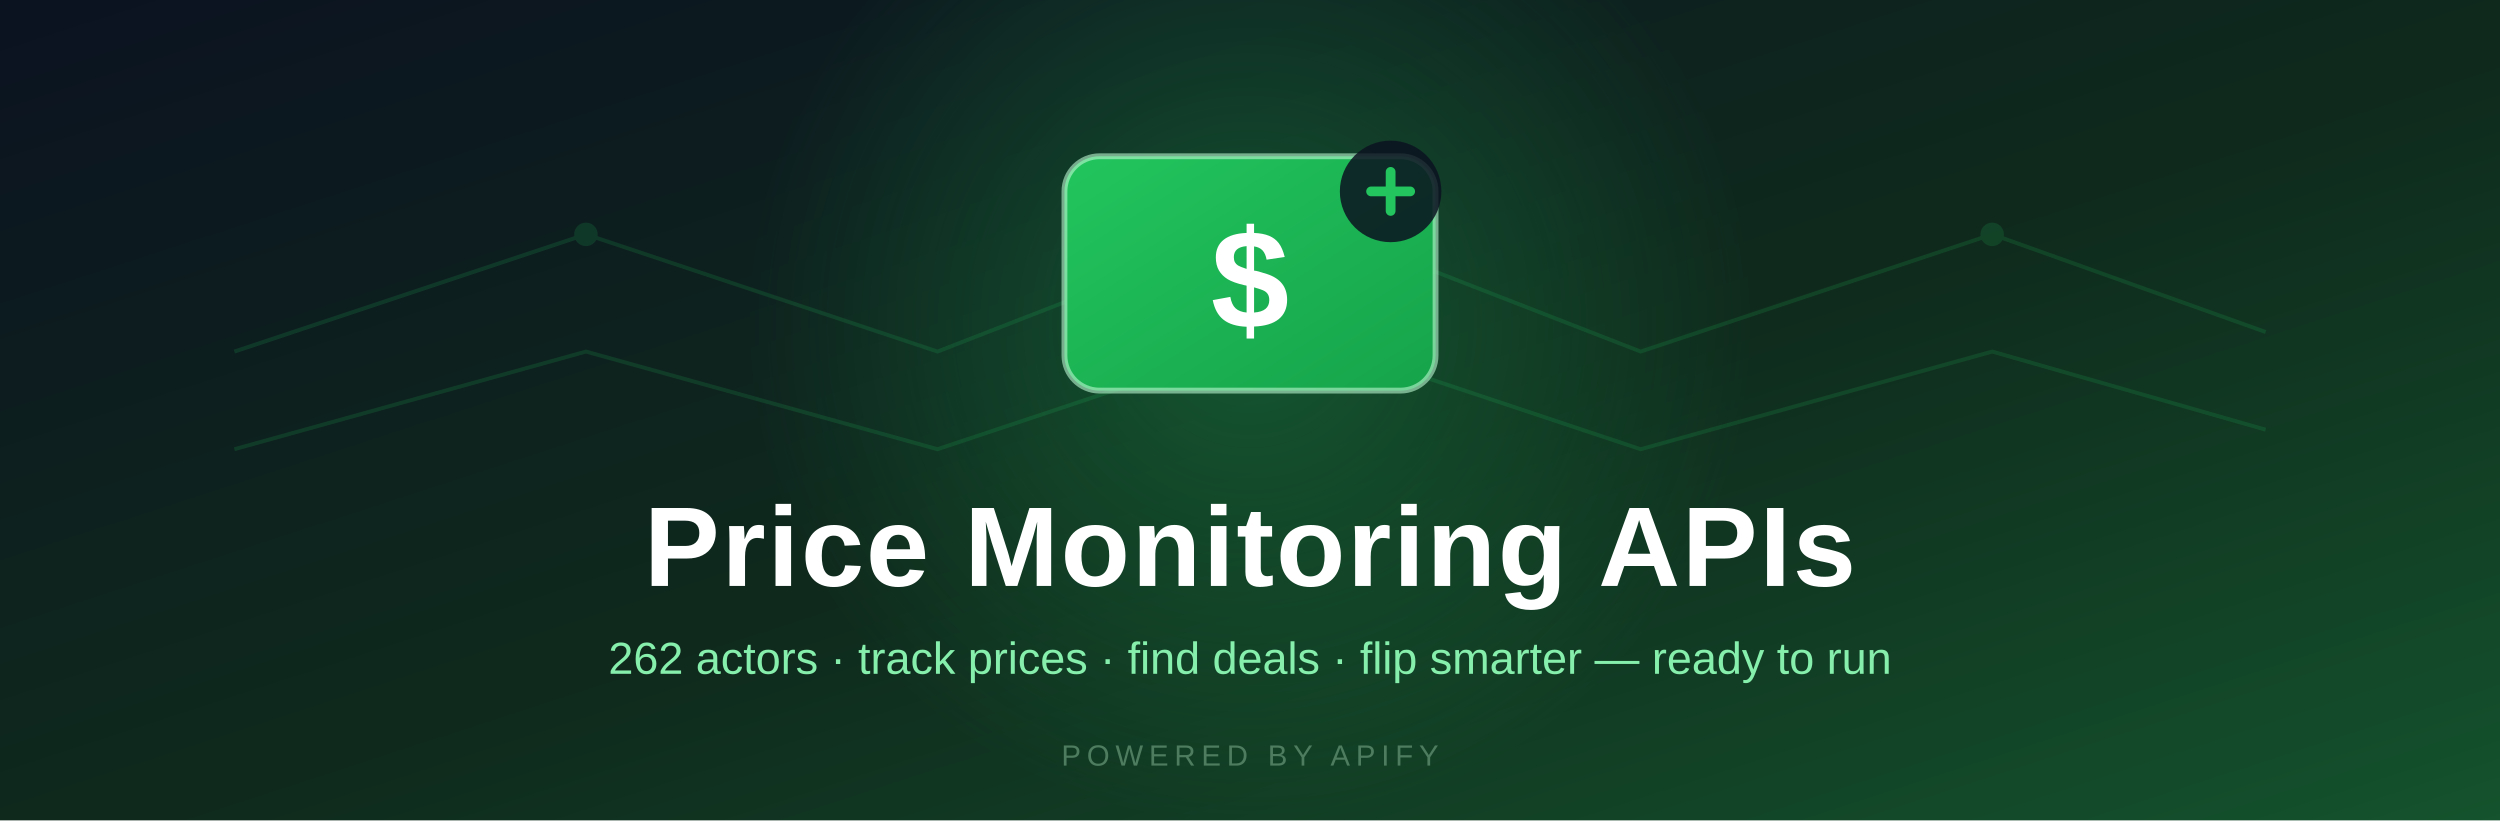
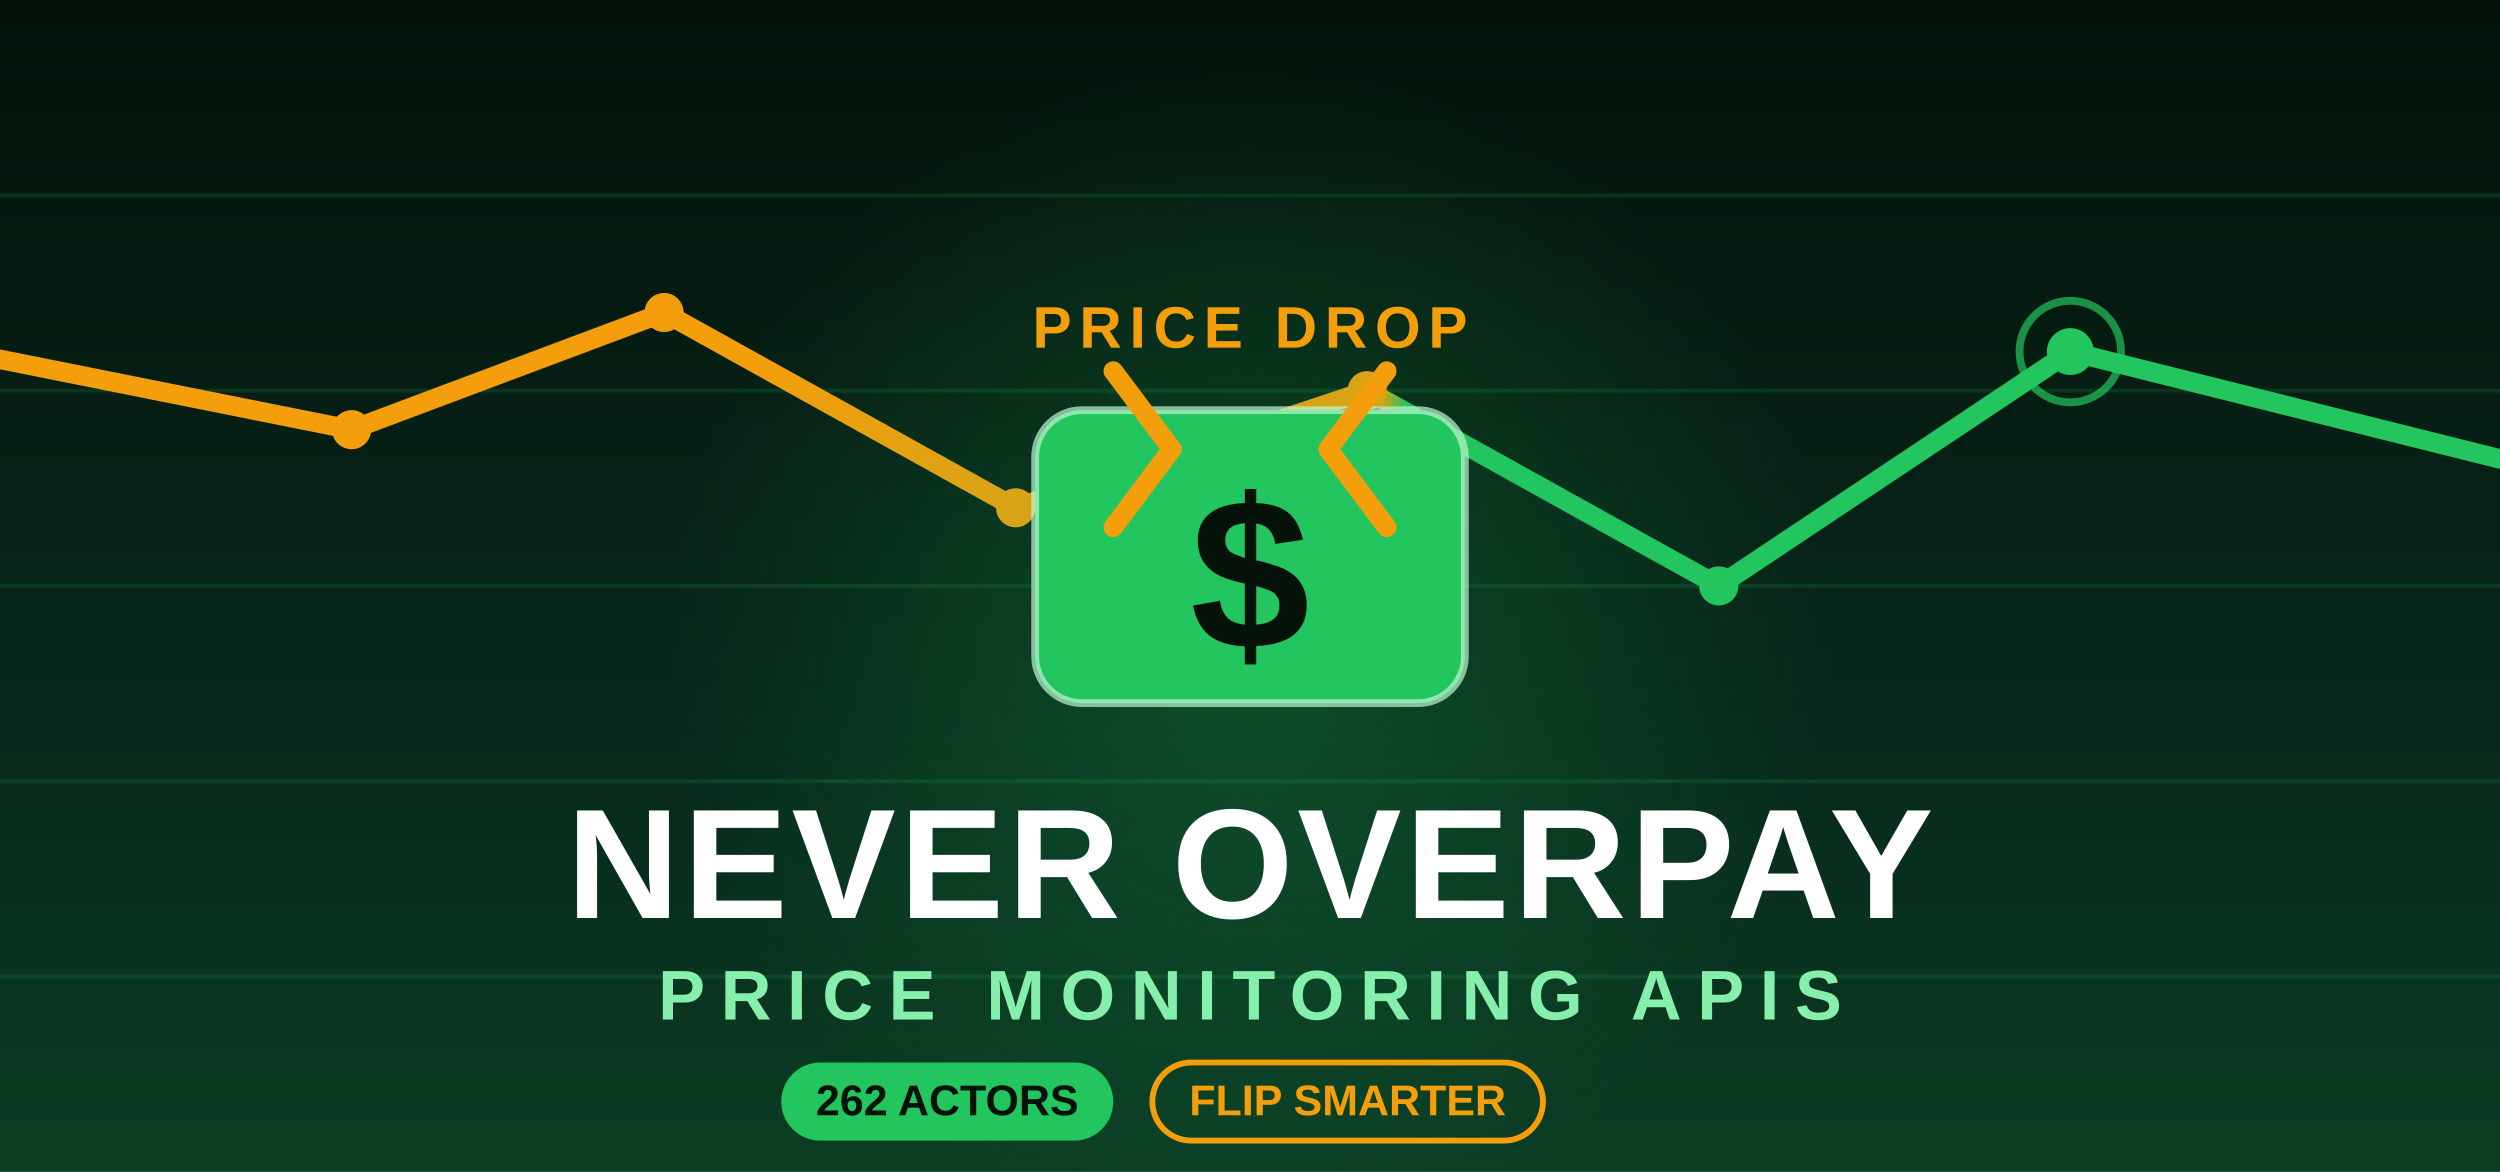
- <svg xmlns="http://www.w3.org/2000/svg" width="1280" height="420" viewBox="0 0 1280 420">
+ <svg xmlns="http://www.w3.org/2000/svg" width="1280" height="600" viewBox="0 0 1280 600">
  <defs>
-     <linearGradient id="bg" x1="0" y1="0" x2="1" y2="1">
-       <stop offset="0" stop-color="#0b1220" />
-       <stop offset="0.55" stop-color="#0f2b1d" />
-       <stop offset="1" stop-color="#14532d" />
+     <linearGradient id="pmbg" x1="0" y1="0" x2="0" y2="1">
+       <stop offset="0" stop-color="#04120a" />
+       <stop offset="0.6" stop-color="#07271a" />
+       <stop offset="1" stop-color="#0b3d24" />
    </linearGradient>
-     <radialGradient id="glow" cx="0.5" cy="0.5" r="0.5">
-       <stop offset="0" stop-color="#22c55e" stop-opacity="0.30" />
+     <linearGradient id="pmline" x1="0" y1="0" x2="1" y2="0">
+       <stop offset="0" stop-color="#f59e0b" />
+       <stop offset="0.55" stop-color="#f59e0b" />
+       <stop offset="0.56" stop-color="#22c55e" />
+       <stop offset="1" stop-color="#22c55e" />
+     </linearGradient>
+     <radialGradient id="pmglow" cx="0.5" cy="0.5" r="0.5">
+       <stop offset="0" stop-color="#22c55e" stop-opacity="0.25" />
      <stop offset="1" stop-color="#22c55e" stop-opacity="0" />
    </radialGradient>
-     <linearGradient id="tag" x1="0" y1="0" x2="1" y2="1">
-       <stop offset="0" stop-color="#22c55e" />
-       <stop offset="1" stop-color="#16a34a" />
-     </linearGradient>
  </defs>
-   <rect width="1280" height="420" fill="url(#bg)" />
-   <circle cx="640" cy="165" r="260" fill="url(#glow)" />
-   <g opacity="0.16" stroke="#22c55e" stroke-width="2" fill="none">
-     <path d="M120,180 L300,120 L480,180 L660,110 L840,180 L1020,120 L1160,170" />
-     <path d="M120,230 L300,180 L480,230 L660,170 L840,230 L1020,180 L1160,220" />
-     <circle cx="300" cy="120" r="6" fill="#22c55e" stroke="none" />
-     <circle cx="660" cy="110" r="6" fill="#22c55e" stroke="none" />
-     <circle cx="1020" cy="120" r="6" fill="#22c55e" stroke="none" />
+   <rect width="1280" height="600" fill="url(#pmbg)" />
+   <g opacity="0.14" stroke="#22c55e" stroke-width="2">
+     <path d="M-20,500 L1300,500 M-20,400 L1300,400 M-20,300 L1300,300 M-20,200 L1300,200 M-20,100 L1300,100" />
  </g>
-   <g transform="translate(640,150)">
-     <rect x="-95" y="-70" width="190" height="120" rx="18" fill="url(#tag)" />
-     <rect x="-95" y="-70" width="190" height="120" rx="18" fill="none" stroke="#bbf7d0" stroke-width="3" opacity="0.6" />
-     <text x="0" y="18" text-anchor="middle" font-family="Arial, Helvetica, sans-serif" font-size="72" font-weight="bold" fill="#ffffff">$</text>
-     <circle cx="72" cy="-52" r="26" fill="#0b1220" opacity="0.85" />
-     <path d="M72,-62 L72,-42 M62,-52 L82,-52" stroke="#22c55e" stroke-width="5" stroke-linecap="round" />
+   <path d="M-20,180 L180,220 L340,160 L520,260 L700,200 L880,300 L1060,180 L1300,240" fill="none" stroke="url(#pmline)" stroke-width="10" stroke-linecap="round" stroke-linejoin="round" />
+   <g fill="#f59e0b">
+     <circle cx="180" cy="220" r="10" />
+     <circle cx="340" cy="160" r="10" />
+     <circle cx="520" cy="260" r="10" />
+     <circle cx="700" cy="200" r="10" />
  </g>
-   <text x="640" y="300" text-anchor="middle" font-family="Arial, Helvetica, sans-serif" font-size="58" font-weight="bold" fill="#ffffff" letter-spacing="1">Price Monitoring APIs</text>
-   <text x="640" y="345" text-anchor="middle" font-family="Arial, Helvetica, sans-serif" font-size="23" fill="#86efac">262 actors · track prices · find deals · flip smarter — ready to run</text>
-   <text x="640" y="392" text-anchor="middle" font-family="Arial, Helvetica, sans-serif" font-size="15" fill="#4d7c5f" letter-spacing="3">POWERED BY APIFY</text>
+   <g fill="#22c55e">
+     <circle cx="880" cy="300" r="10" />
+     <circle cx="1060" cy="180" r="12" />
+     <circle cx="1300" cy="240" r="10" />
+   </g>
+   <circle cx="1060" cy="180" r="26" fill="none" stroke="#22c55e" stroke-width="4" opacity="0.7" />
+   <circle cx="640" cy="330" r="300" fill="url(#pmglow)" />
+   <g transform="translate(640,300)">
+     <rect x="-110" y="-90" width="220" height="150" rx="24" fill="#22c55e" />
+     <rect x="-110" y="-90" width="220" height="150" rx="24" fill="none" stroke="#bbf7d0" stroke-width="4" opacity="0.7" />
+     <text x="0" y="32" text-anchor="middle" font-family="Arial Black, Arial, sans-serif" font-size="110" font-weight="900" fill="#04120a">$</text>
+     <path d="M-70,-110 L-40,-70 L-70,-30" fill="none" stroke="#f59e0b" stroke-width="10" stroke-linecap="round" stroke-linejoin="round" />
+     <path d="M70,-110 L40,-70 L70,-30" fill="none" stroke="#f59e0b" stroke-width="10" stroke-linecap="round" stroke-linejoin="round" />
+     <text x="0" y="-122" text-anchor="middle" font-family="Arial, sans-serif" font-size="30" font-weight="bold" fill="#f59e0b" letter-spacing="4">PRICE DROP</text>
+   </g>
+   <text x="640" y="470" text-anchor="middle" font-family="Arial Black, Arial, sans-serif" font-size="80" font-weight="900" fill="#ffffff" letter-spacing="2">NEVER OVERPAY</text>
+   <text x="640" y="522" text-anchor="middle" font-family="Arial, sans-serif" font-size="36" font-weight="bold" fill="#86efac" letter-spacing="8">PRICE MONITORING APIS</text>
+   <g font-family="Arial, sans-serif" font-size="22" font-weight="bold">
+     <rect x="400" y="544" width="170" height="40" rx="20" fill="#22c55e" />
+     <text x="485" y="571" text-anchor="middle" fill="#04120a">262 ACTORS</text>
+     <rect x="590" y="544" width="200" height="40" rx="20" fill="none" stroke="#f59e0b" stroke-width="3" />
+     <text x="690" y="571" text-anchor="middle" fill="#f59e0b">FLIP SMARTER</text>
+   </g>
</svg>
